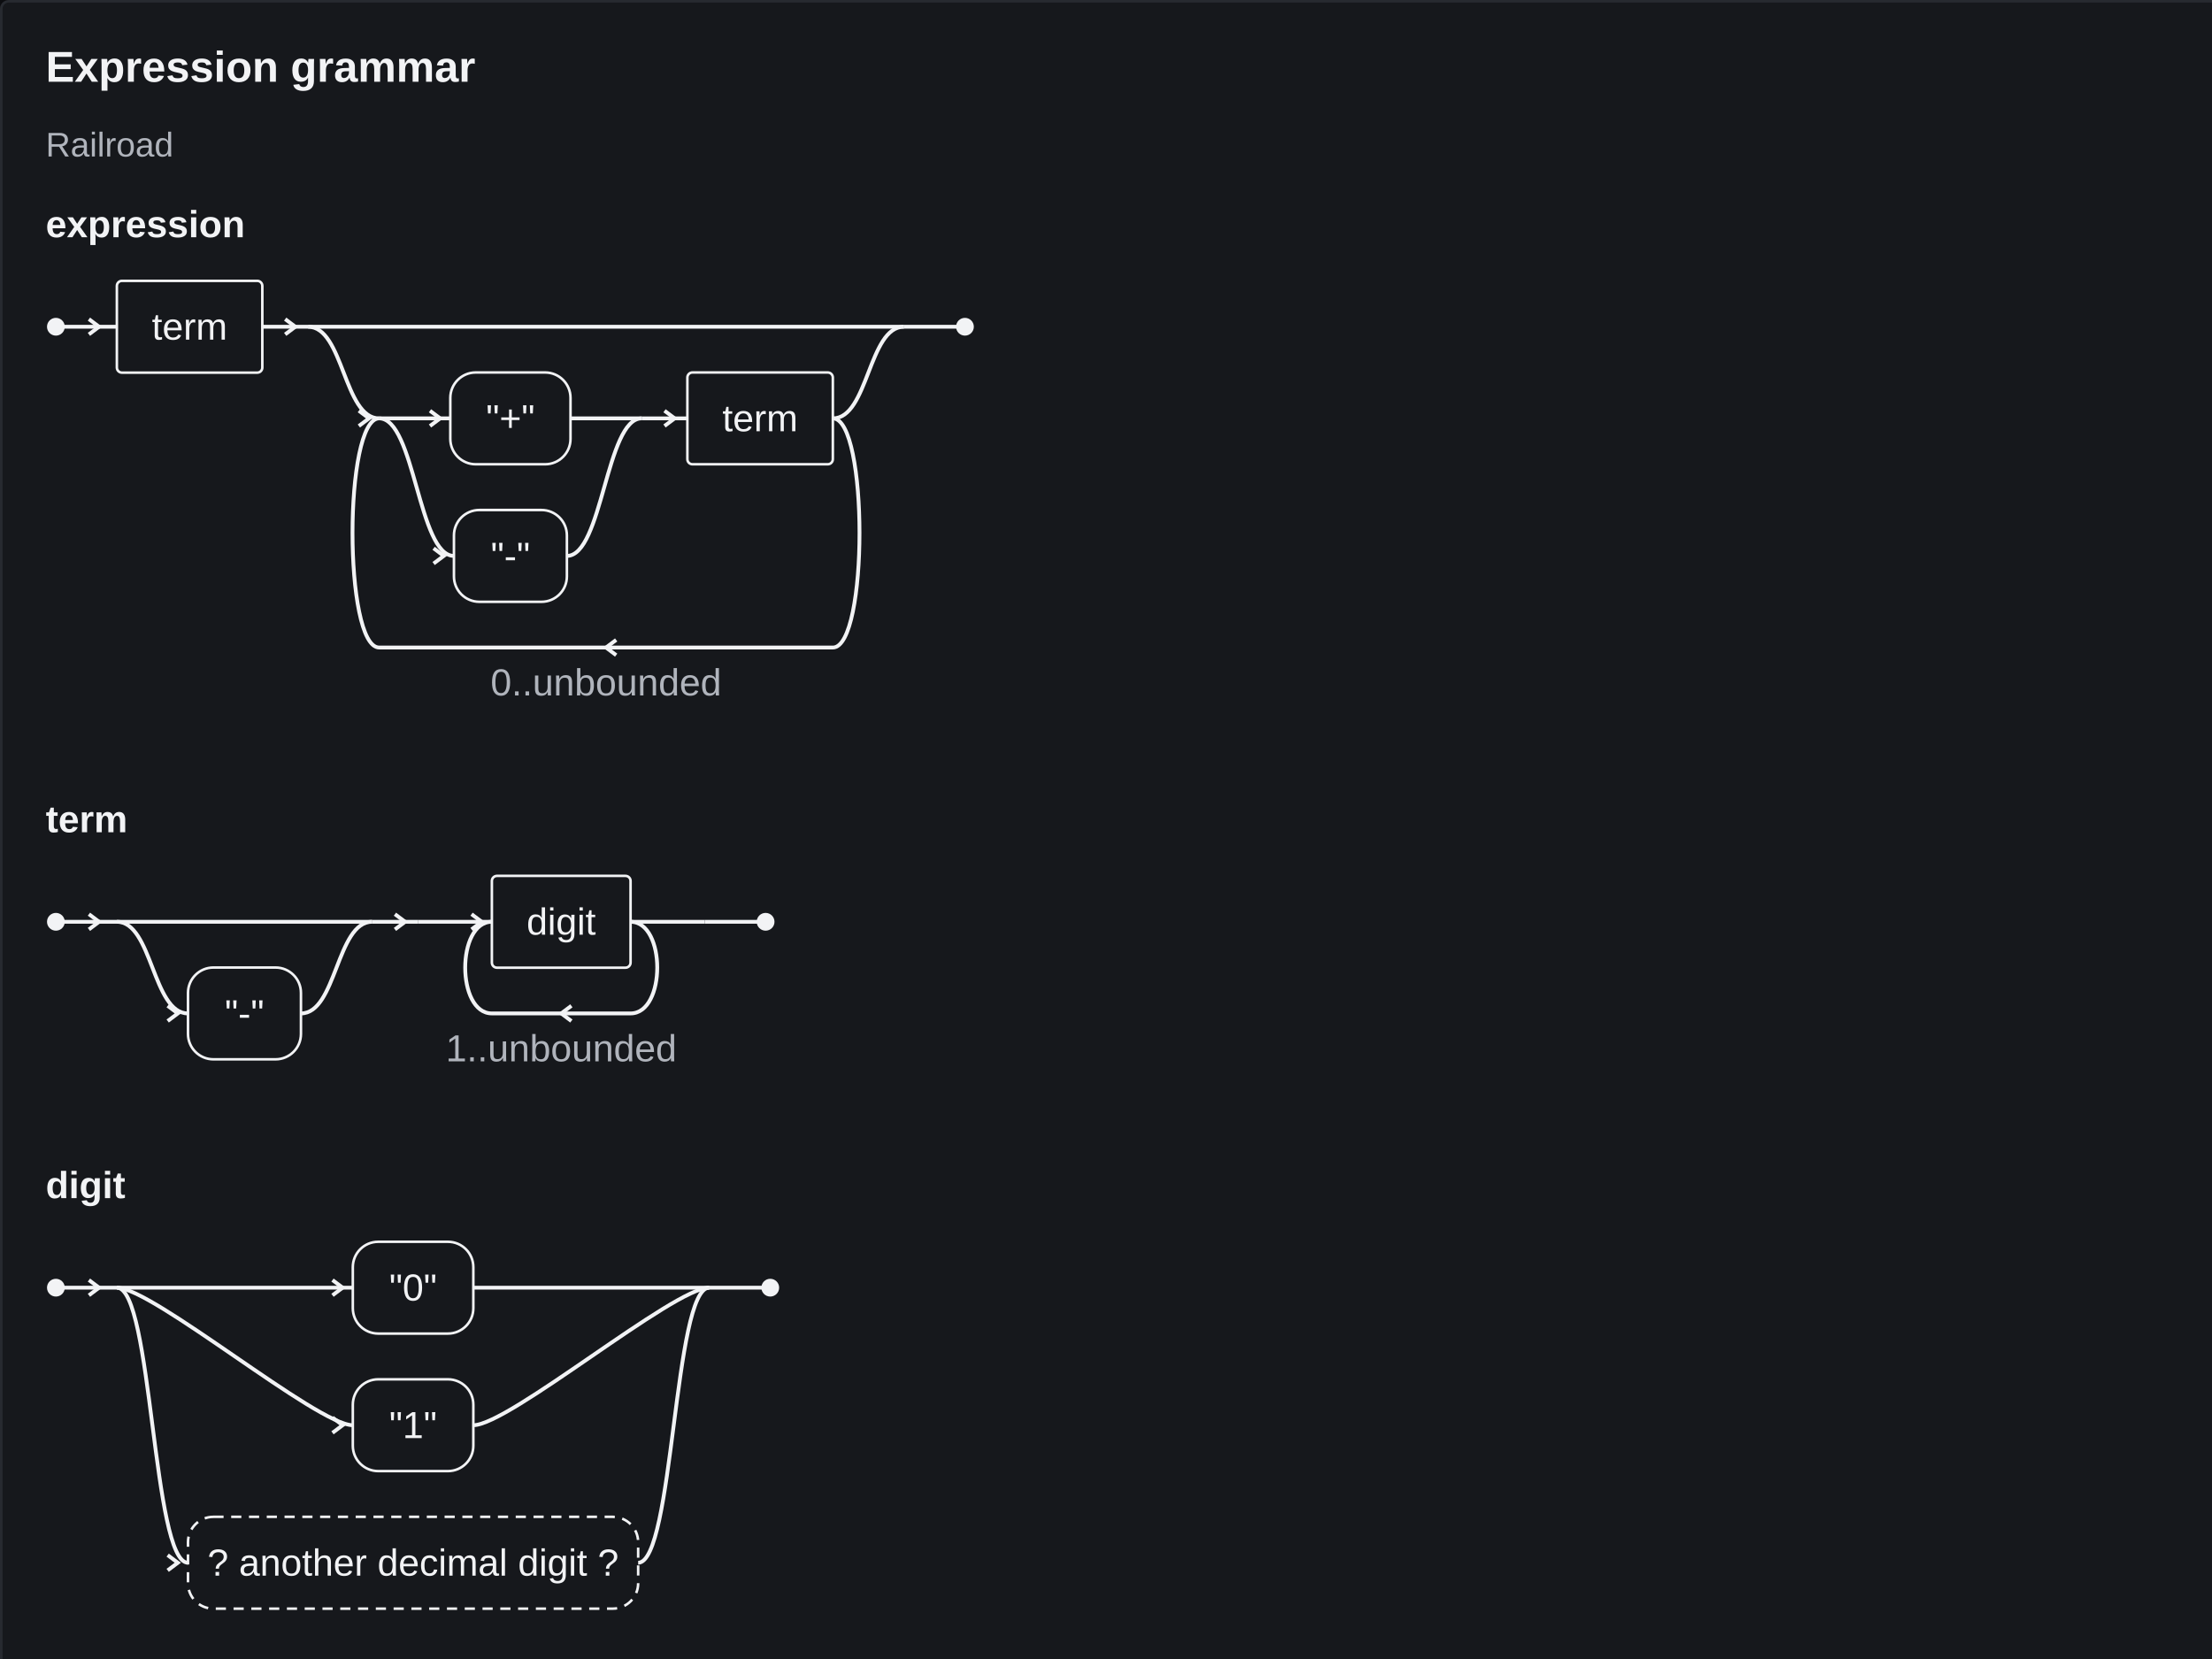
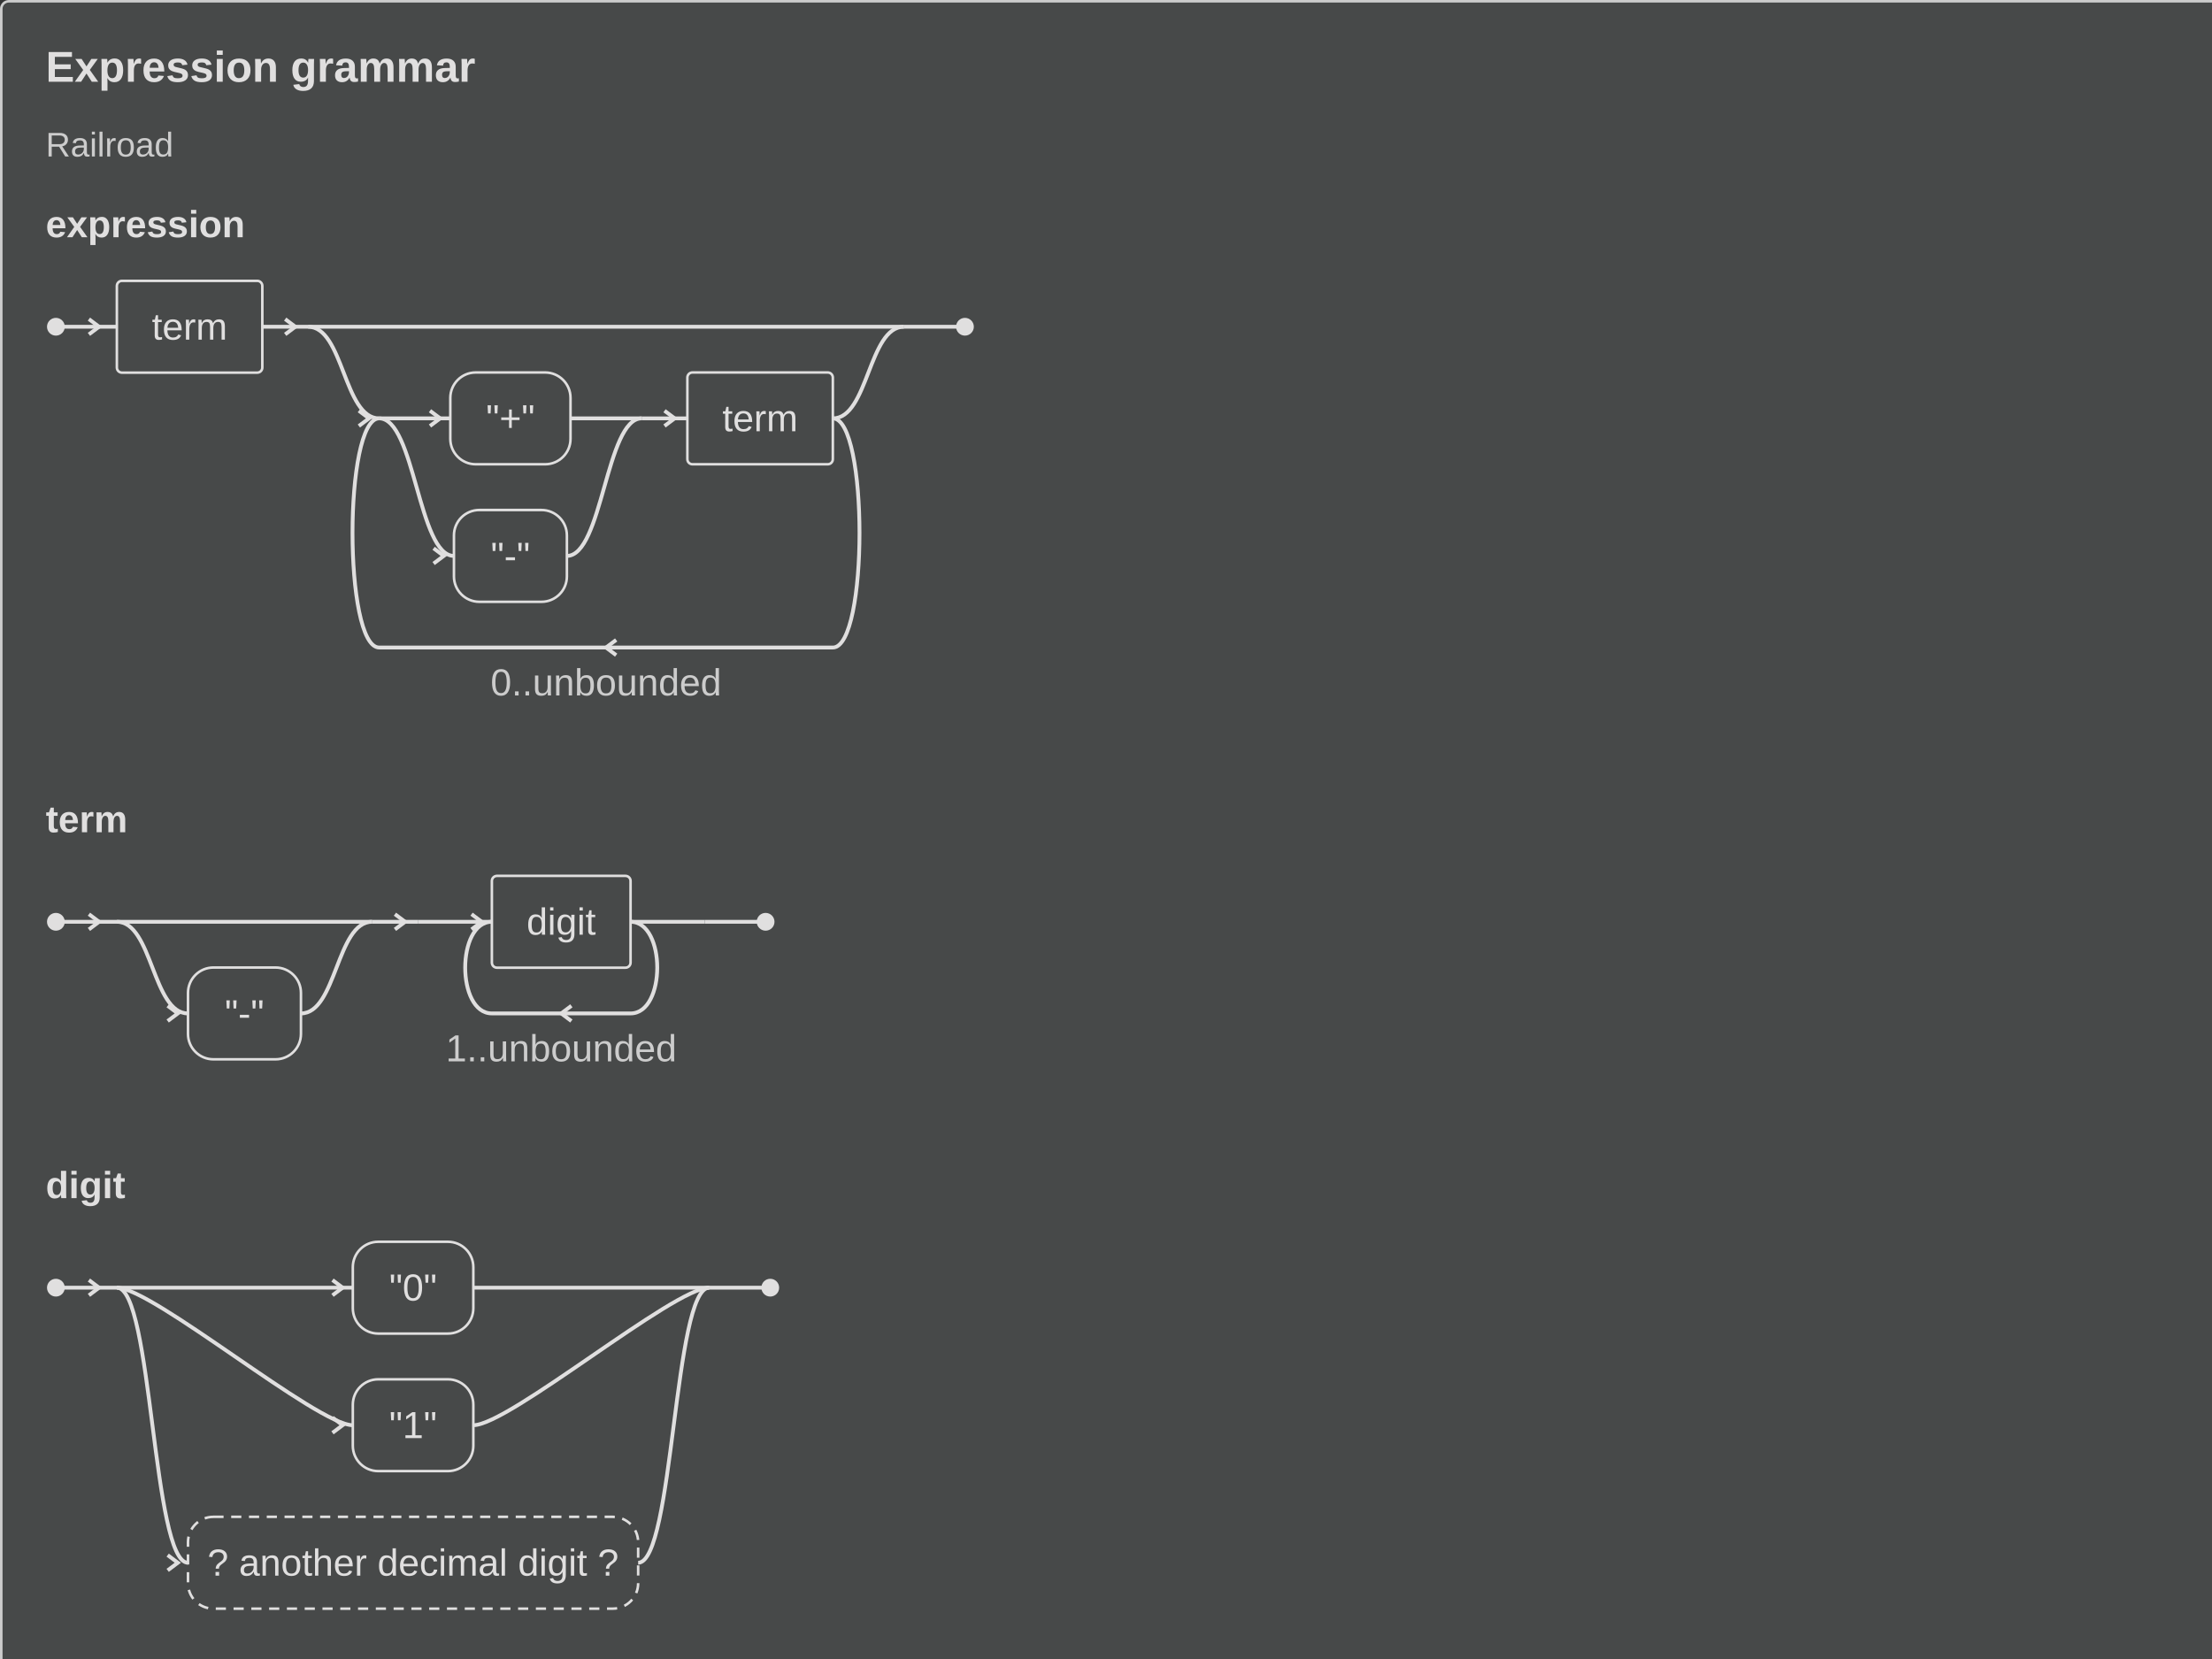
- <svg xmlns="http://www.w3.org/2000/svg" id="cfx-visual-a4171479" width="871" height="653" viewBox="0 0 870.7 653" role="img" aria-labelledby="cfx-visual-a4171479-title cfx-visual-a4171479-desc" preserveAspectRatio="xMidYMid meet" shape-rendering="geometricPrecision" text-rendering="geometricPrecision" data-cfx-look="graphite" style="max-width:100%;height:auto;display:block" data-cfx-label-layout="measured" data-cfx-label-count="16" data-cfx-label-dropped="0">
+ <svg xmlns="http://www.w3.org/2000/svg" id="cfx-visual-91116128" width="871" height="653" viewBox="0 0 870.7 653" role="img" aria-labelledby="cfx-visual-91116128-title cfx-visual-91116128-desc" preserveAspectRatio="xMidYMid meet" shape-rendering="geometricPrecision" text-rendering="geometricPrecision" data-cfx-look="graphite" style="max-width:100%;height:auto;display:block" data-cfx-label-layout="measured" data-cfx-label-count="16" data-cfx-label-dropped="0">
  <defs>
-     <style>#cfx-visual-a4171479 .cfx-guide-stroke,#cfx-visual-a4171479 .cfx-premium-stroke{vector-effect:non-scaling-stroke;shape-rendering:geometricPrecision}#cfx-visual-a4171479 text{text-rendering:geometricPrecision;-webkit-font-smoothing:antialiased}</style>
-     <clipPath id="cfx-visual-a4171479-visualCardClip">
+     <style>#cfx-visual-91116128 .cfx-guide-stroke,#cfx-visual-91116128 .cfx-premium-stroke{vector-effect:non-scaling-stroke;shape-rendering:geometricPrecision}#cfx-visual-91116128 text{text-rendering:geometricPrecision;-webkit-font-smoothing:antialiased}</style>
+     <clipPath id="cfx-visual-91116128-visualCardClip">
      <rect x="0" y="0" width="920" height="690" rx="3" />
    </clipPath>
  </defs>
-   <rect data-cfx-role="visual-background" width="100%" height="100%" fill="#0C0D10" />
-   <rect data-cfx-role="visual-card" class="cfx-guide-stroke" x="0.5" y="0.5" width="919" height="689" rx="3" fill="#16181C" stroke="#272A30" />
-   <text data-cfx-role="visual-title" x="18" y="32.187" text-anchor="start" fill="#F2F3F5" font-family="Calibri, Carlito, Segoe UI, Arial, system-ui, sans-serif" font-size="17" font-weight="700" data-cfx-label-original="Expression grammar" data-cfx-label-status="placed" data-cfx-label-x="18" data-cfx-label-y="16" data-cfx-label-width="143.695" data-cfx-label-height="20.752">Expression grammar</text>
-   <text data-cfx-role="visual-subtitle" x="18" y="61.606" text-anchor="start" fill="#B0B4BC" font-family="Calibri, Carlito, Segoe UI, Arial, system-ui, sans-serif" font-size="13.5" font-weight="400" data-cfx-label-original="Railroad" data-cfx-label-status="placed" data-cfx-label-x="18" data-cfx-label-y="48.752" data-cfx-label-width="45.16" data-cfx-label-height="16.479">Railroad</text>
-   <g id="cfx-visual-a4171479-grammar-rule-0" data-cfx-role="railroad-rule" data-rule-id="expression" data-rule-index="0">
-     <text data-cfx-role="railroad-rule-label" x="18" y="93.378" text-anchor="start" fill="#F2F3F5" font-family="Calibri, Carlito, Segoe UI, Arial, system-ui, sans-serif" font-size="14.857" font-weight="700" data-cfx-label-original="expression" data-cfx-label-status="placed" data-cfx-label-x="18" data-cfx-label-y="79.232" data-cfx-label-width="66.102" data-cfx-label-height="18.136">expression</text>
-     <path data-cfx-role="railroad-rail" d="M 22 128.614 L 46 128.614" fill="none" stroke="#F2F3F5" stroke-width="1.5" />
+   <rect data-cfx-role="visual-background" width="100%" height="100%" fill="#333333" />
+   <rect data-cfx-role="visual-card" class="cfx-guide-stroke" x="0.5" y="0.5" width="919" height="689" rx="3" fill="#474949" stroke="#CCCCCC" />
+   <text data-cfx-role="visual-title" x="18" y="32.187" text-anchor="start" fill="#E0DFDF" font-family="Calibri, Carlito, Segoe UI, Arial, system-ui, sans-serif" font-size="17" font-weight="700" data-cfx-label-original="Expression grammar" data-cfx-label-status="placed" data-cfx-label-x="18" data-cfx-label-y="16" data-cfx-label-width="143.695" data-cfx-label-height="20.752">Expression grammar</text>
+   <text data-cfx-role="visual-subtitle" x="18" y="61.606" text-anchor="start" fill="#CCCCCC" font-family="Calibri, Carlito, Segoe UI, Arial, system-ui, sans-serif" font-size="13.5" font-weight="400" data-cfx-label-original="Railroad" data-cfx-label-status="placed" data-cfx-label-x="18" data-cfx-label-y="48.752" data-cfx-label-width="45.16" data-cfx-label-height="16.479">Railroad</text>
+   <g id="cfx-visual-91116128-grammar-rule-0" data-cfx-role="railroad-rule" data-rule-id="expression" data-rule-index="0">
+     <text data-cfx-role="railroad-rule-label" x="18" y="93.378" text-anchor="start" fill="#E0DFDF" font-family="Calibri, Carlito, Segoe UI, Arial, system-ui, sans-serif" font-size="14.857" font-weight="700" data-cfx-label-original="expression" data-cfx-label-status="placed" data-cfx-label-x="18" data-cfx-label-y="79.232" data-cfx-label-width="66.102" data-cfx-label-height="18.136">expression</text>
+     <path data-cfx-role="railroad-rail" d="M 22 128.614 L 46 128.614" fill="none" stroke="#E0DFDF" stroke-width="1.5" />
    <g data-cfx-role="railroad-expression" data-expression-kind="Sequence">
      <g data-cfx-role="railroad-expression" data-expression-kind="Reference">
-         <a href="#cfx-visual-a4171479-grammar-rule-1" data-cfx-role="railroad-reference" data-reference-scope="local" data-reference-id="term">
-           <rect x="46" y="110.546" width="57.257" height="36.136" rx="2" fill="#16181C" stroke="#F2F3F5" />
-           <text data-cfx-role="railroad-symbol-label" x="74.629" y="133.692" text-anchor="middle" fill="#F2F3F5" font-family="Calibri, Carlito, Segoe UI, Arial, system-ui, sans-serif" font-size="14.857" font-weight="500" data-cfx-label-original="term" data-cfx-label-status="placed" data-cfx-label-x="60.001" data-cfx-label-y="119.546" data-cfx-label-width="29.257" data-cfx-label-height="18.136">term</text>
+         <a href="#cfx-visual-91116128-grammar-rule-1" data-cfx-role="railroad-reference" data-reference-scope="local" data-reference-id="term">
+           <rect x="46" y="110.546" width="57.257" height="36.136" rx="2" fill="#474949" stroke="#E0DFDF" />
+           <text data-cfx-role="railroad-symbol-label" x="74.629" y="133.692" text-anchor="middle" fill="#E0DFDF" font-family="Calibri, Carlito, Segoe UI, Arial, system-ui, sans-serif" font-size="14.857" font-weight="500" data-cfx-label-original="term" data-cfx-label-status="placed" data-cfx-label-x="60.001" data-cfx-label-y="119.546" data-cfx-label-width="29.257" data-cfx-label-height="18.136">term</text>
        </a>
      </g>
-       <path data-cfx-role="railroad-rail" d="M 103.257 128.614 L 121.257 128.614" fill="none" stroke="#F2F3F5" stroke-width="1.5" />
-       <path data-cfx-role="railroad-arrow" d="M 112.257 125.614 L 116.257 128.614 L 112.257 131.614" fill="none" stroke="#F2F3F5" stroke-width="1.5" />
+       <path data-cfx-role="railroad-rail" d="M 103.257 128.614 L 121.257 128.614" fill="none" stroke="#E0DFDF" stroke-width="1.5" />
+       <path data-cfx-role="railroad-arrow" d="M 112.257 125.614 L 116.257 128.614 L 112.257 131.614" fill="none" stroke="#E0DFDF" stroke-width="1.5" />
      <g data-cfx-role="railroad-expression" data-expression-kind="Repeat" data-minimum="0" data-maximum="unbounded">
-         <path data-cfx-role="railroad-rail" d="M 121.257 128.614 L 355.826 128.614" fill="none" stroke="#F2F3F5" stroke-width="1.5" />
-         <path data-cfx-role="railroad-rail" d="M 121.257 128.614 C 135.257 128.614 135.257 164.682 149.257 164.682" fill="none" stroke="#F2F3F5" stroke-width="1.5" />
+         <path data-cfx-role="railroad-rail" d="M 121.257 128.614 L 355.826 128.614" fill="none" stroke="#E0DFDF" stroke-width="1.5" />
+         <path data-cfx-role="railroad-rail" d="M 121.257 128.614 C 135.257 128.614 135.257 164.682 149.257 164.682" fill="none" stroke="#E0DFDF" stroke-width="1.5" />
        <g data-cfx-role="railroad-expression" data-expression-kind="Sequence">
          <g data-cfx-role="railroad-expression" data-expression-kind="Choice" data-ordered-choice="false">
-             <path data-cfx-role="railroad-rail" d="M 149.257 164.682 C 163.257 164.682 163.257 164.682 177.257 164.682" fill="none" stroke="#F2F3F5" stroke-width="1.5" />
+             <path data-cfx-role="railroad-rail" d="M 149.257 164.682 C 163.257 164.682 163.257 164.682 177.257 164.682" fill="none" stroke="#E0DFDF" stroke-width="1.5" />
            <g data-cfx-role="railroad-expression" data-expression-kind="Terminal">
              <g data-cfx-role="railroad-terminal" data-case-sensitive="true">
-                 <rect x="177.257" y="146.614" width="47.311" height="36.136" rx="10" fill="#16181C" stroke="#F2F3F5" />
-                 <text data-cfx-role="railroad-symbol-label" x="200.913" y="169.76" text-anchor="middle" fill="#F2F3F5" font-family="Calibri, Carlito, Segoe UI, Arial, system-ui, sans-serif" font-size="14.857" font-weight="500" data-cfx-label-original="&quot;+&quot;" data-cfx-label-status="placed" data-cfx-label-x="191.257" data-cfx-label-y="155.614" data-cfx-label-width="19.311" data-cfx-label-height="18.136">"+"</text>
+                 <rect x="177.257" y="146.614" width="47.311" height="36.136" rx="10" fill="#474949" stroke="#E0DFDF" />
+                 <text data-cfx-role="railroad-symbol-label" x="200.913" y="169.76" text-anchor="middle" fill="#E0DFDF" font-family="Calibri, Carlito, Segoe UI, Arial, system-ui, sans-serif" font-size="14.857" font-weight="500" data-cfx-label-original="&quot;+&quot;" data-cfx-label-status="placed" data-cfx-label-x="191.257" data-cfx-label-y="155.614" data-cfx-label-width="19.311" data-cfx-label-height="18.136">"+"</text>
              </g>
            </g>
-             <path data-cfx-role="railroad-rail" d="M 224.569 164.682 C 238.569 164.682 238.569 164.682 252.569 164.682" fill="none" stroke="#F2F3F5" stroke-width="1.5" />
-             <path data-cfx-role="railroad-arrow" d="M 169.257 161.682 L 173.257 164.682 L 169.257 167.682" fill="none" stroke="#F2F3F5" stroke-width="1.5" />
-             <path data-cfx-role="railroad-rail" d="M 149.257 164.682 C 163.257 164.682 164.683 218.818 178.683 218.818" fill="none" stroke="#F2F3F5" stroke-width="1.5" />
+             <path data-cfx-role="railroad-rail" d="M 224.569 164.682 C 238.569 164.682 238.569 164.682 252.569 164.682" fill="none" stroke="#E0DFDF" stroke-width="1.5" />
+             <path data-cfx-role="railroad-arrow" d="M 169.257 161.682 L 173.257 164.682 L 169.257 167.682" fill="none" stroke="#E0DFDF" stroke-width="1.5" />
+             <path data-cfx-role="railroad-rail" d="M 149.257 164.682 C 163.257 164.682 164.683 218.818 178.683 218.818" fill="none" stroke="#E0DFDF" stroke-width="1.5" />
            <g data-cfx-role="railroad-expression" data-expression-kind="Terminal">
              <g data-cfx-role="railroad-terminal" data-case-sensitive="true">
-                 <rect x="178.683" y="200.75" width="44.46" height="36.136" rx="10" fill="#16181C" stroke="#F2F3F5" />
-                 <text data-cfx-role="railroad-symbol-label" x="200.913" y="223.896" text-anchor="middle" fill="#F2F3F5" font-family="Calibri, Carlito, Segoe UI, Arial, system-ui, sans-serif" font-size="14.857" font-weight="500" data-cfx-label-original="&quot;-&quot;" data-cfx-label-status="placed" data-cfx-label-x="192.683" data-cfx-label-y="209.75" data-cfx-label-width="16.46" data-cfx-label-height="18.136">"-"</text>
+                 <rect x="178.683" y="200.75" width="44.46" height="36.136" rx="10" fill="#474949" stroke="#E0DFDF" />
+                 <text data-cfx-role="railroad-symbol-label" x="200.913" y="223.896" text-anchor="middle" fill="#E0DFDF" font-family="Calibri, Carlito, Segoe UI, Arial, system-ui, sans-serif" font-size="14.857" font-weight="500" data-cfx-label-original="&quot;-&quot;" data-cfx-label-status="placed" data-cfx-label-x="192.683" data-cfx-label-y="209.75" data-cfx-label-width="16.46" data-cfx-label-height="18.136">"-"</text>
              </g>
            </g>
-             <path data-cfx-role="railroad-rail" d="M 223.143 218.818 C 237.143 218.818 238.569 164.682 252.569 164.682" fill="none" stroke="#F2F3F5" stroke-width="1.5" />
-             <path data-cfx-role="railroad-arrow" d="M 170.683 215.818 L 174.683 218.818 L 170.683 221.818" fill="none" stroke="#F2F3F5" stroke-width="1.5" />
+             <path data-cfx-role="railroad-rail" d="M 223.143 218.818 C 237.143 218.818 238.569 164.682 252.569 164.682" fill="none" stroke="#E0DFDF" stroke-width="1.5" />
+             <path data-cfx-role="railroad-arrow" d="M 170.683 215.818 L 174.683 218.818 L 170.683 221.818" fill="none" stroke="#E0DFDF" stroke-width="1.5" />
          </g>
-           <path data-cfx-role="railroad-rail" d="M 252.569 164.682 L 270.569 164.682" fill="none" stroke="#F2F3F5" stroke-width="1.5" />
-           <path data-cfx-role="railroad-arrow" d="M 261.569 161.682 L 265.569 164.682 L 261.569 167.682" fill="none" stroke="#F2F3F5" stroke-width="1.5" />
+           <path data-cfx-role="railroad-rail" d="M 252.569 164.682 L 270.569 164.682" fill="none" stroke="#E0DFDF" stroke-width="1.5" />
+           <path data-cfx-role="railroad-arrow" d="M 261.569 161.682 L 265.569 164.682 L 261.569 167.682" fill="none" stroke="#E0DFDF" stroke-width="1.5" />
          <g data-cfx-role="railroad-expression" data-expression-kind="Reference">
-             <a href="#cfx-visual-a4171479-grammar-rule-1" data-cfx-role="railroad-reference" data-reference-scope="local" data-reference-id="term">
-               <rect x="270.569" y="146.614" width="57.257" height="36.136" rx="2" fill="#16181C" stroke="#F2F3F5" />
-               <text data-cfx-role="railroad-symbol-label" x="299.197" y="169.76" text-anchor="middle" fill="#F2F3F5" font-family="Calibri, Carlito, Segoe UI, Arial, system-ui, sans-serif" font-size="14.857" font-weight="500" data-cfx-label-original="term" data-cfx-label-status="placed" data-cfx-label-x="284.569" data-cfx-label-y="155.614" data-cfx-label-width="29.257" data-cfx-label-height="18.136">term</text>
+             <a href="#cfx-visual-91116128-grammar-rule-1" data-cfx-role="railroad-reference" data-reference-scope="local" data-reference-id="term">
+               <rect x="270.569" y="146.614" width="57.257" height="36.136" rx="2" fill="#474949" stroke="#E0DFDF" />
+               <text data-cfx-role="railroad-symbol-label" x="299.197" y="169.76" text-anchor="middle" fill="#E0DFDF" font-family="Calibri, Carlito, Segoe UI, Arial, system-ui, sans-serif" font-size="14.857" font-weight="500" data-cfx-label-original="term" data-cfx-label-status="placed" data-cfx-label-x="284.569" data-cfx-label-y="155.614" data-cfx-label-width="29.257" data-cfx-label-height="18.136">term</text>
            </a>
          </g>
        </g>
-         <path data-cfx-role="railroad-rail" d="M 327.826 164.682 C 341.826 164.682 341.826 128.614 355.826 128.614" fill="none" stroke="#F2F3F5" stroke-width="1.5" />
-         <path data-cfx-role="railroad-arrow" d="M 141.257 161.682 L 145.257 164.682 L 141.257 167.682" fill="none" stroke="#F2F3F5" stroke-width="1.5" />
-         <path data-cfx-role="railroad-repeat-loop" d="M 327.826 164.682 C 341.826 164.682 341.826 254.886 327.826 254.886 L 149.257 254.886 C 135.257 254.886 135.257 164.682 149.257 164.682" fill="none" stroke="#F2F3F5" stroke-width="1.5" />
-         <path data-cfx-role="railroad-arrow" d="M 242.542 251.886 L 238.542 254.886 L 242.542 257.886" fill="none" stroke="#F2F3F5" stroke-width="1.5" />
-         <text data-cfx-role="railroad-repeat-constraint" x="238.542" y="273.743" text-anchor="middle" fill="#B0B4BC" font-family="Calibri, Carlito, Segoe UI, Arial, system-ui, sans-serif" font-size="14.857" font-weight="500" data-cfx-label-original="0..unbounded" data-cfx-label-status="placed" data-cfx-label-x="196.093" data-cfx-label-y="259.597" data-cfx-label-width="84.898" data-cfx-label-height="18.136">0..unbounded</text>
+         <path data-cfx-role="railroad-rail" d="M 327.826 164.682 C 341.826 164.682 341.826 128.614 355.826 128.614" fill="none" stroke="#E0DFDF" stroke-width="1.5" />
+         <path data-cfx-role="railroad-arrow" d="M 141.257 161.682 L 145.257 164.682 L 141.257 167.682" fill="none" stroke="#E0DFDF" stroke-width="1.5" />
+         <path data-cfx-role="railroad-repeat-loop" d="M 327.826 164.682 C 341.826 164.682 341.826 254.886 327.826 254.886 L 149.257 254.886 C 135.257 254.886 135.257 164.682 149.257 164.682" fill="none" stroke="#E0DFDF" stroke-width="1.5" />
+         <path data-cfx-role="railroad-arrow" d="M 242.542 251.886 L 238.542 254.886 L 242.542 257.886" fill="none" stroke="#E0DFDF" stroke-width="1.5" />
+         <text data-cfx-role="railroad-repeat-constraint" x="238.542" y="273.743" text-anchor="middle" fill="#CCCCCC" font-family="Calibri, Carlito, Segoe UI, Arial, system-ui, sans-serif" font-size="14.857" font-weight="500" data-cfx-label-original="0..unbounded" data-cfx-label-status="placed" data-cfx-label-x="196.093" data-cfx-label-y="259.597" data-cfx-label-width="84.898" data-cfx-label-height="18.136">0..unbounded</text>
      </g>
    </g>
-     <path data-cfx-role="railroad-rail" d="M 355.826 128.614 L 379.826 128.614" fill="none" stroke="#F2F3F5" stroke-width="1.5" />
-     <circle data-cfx-role="railroad-rule-marker" cx="22" cy="128.614" r="3.5" fill="#F2F3F5" />
-     <circle data-cfx-role="railroad-rule-marker" cx="379.826" cy="128.614" r="3.5" fill="#F2F3F5" />
-     <path data-cfx-role="railroad-arrow" d="M 35 125.614 L 39 128.614 L 35 131.614" fill="none" stroke="#F2F3F5" stroke-width="1.5" />
+     <path data-cfx-role="railroad-rail" d="M 355.826 128.614 L 379.826 128.614" fill="none" stroke="#E0DFDF" stroke-width="1.5" />
+     <circle data-cfx-role="railroad-rule-marker" cx="22" cy="128.614" r="3.5" fill="#E0DFDF" />
+     <circle data-cfx-role="railroad-rule-marker" cx="379.826" cy="128.614" r="3.5" fill="#E0DFDF" />
+     <path data-cfx-role="railroad-arrow" d="M 35 125.614 L 39 128.614 L 35 131.614" fill="none" stroke="#E0DFDF" stroke-width="1.5" />
  </g>
-   <g id="cfx-visual-a4171479-grammar-rule-1" data-cfx-role="railroad-rule" data-rule-id="term" data-rule-index="1">
-     <text data-cfx-role="railroad-rule-label" x="18" y="327.604" text-anchor="start" fill="#F2F3F5" font-family="Calibri, Carlito, Segoe UI, Arial, system-ui, sans-serif" font-size="14.857" font-weight="700" data-cfx-label-original="term" data-cfx-label-status="placed" data-cfx-label-x="18" data-cfx-label-y="313.458" data-cfx-label-width="29.816" data-cfx-label-height="18.136">term</text>
-     <path data-cfx-role="railroad-rail" d="M 22 362.84 L 46 362.84" fill="none" stroke="#F2F3F5" stroke-width="1.5" />
+   <g id="cfx-visual-91116128-grammar-rule-1" data-cfx-role="railroad-rule" data-rule-id="term" data-rule-index="1">
+     <text data-cfx-role="railroad-rule-label" x="18" y="327.604" text-anchor="start" fill="#E0DFDF" font-family="Calibri, Carlito, Segoe UI, Arial, system-ui, sans-serif" font-size="14.857" font-weight="700" data-cfx-label-original="term" data-cfx-label-status="placed" data-cfx-label-x="18" data-cfx-label-y="313.458" data-cfx-label-width="29.816" data-cfx-label-height="18.136">term</text>
+     <path data-cfx-role="railroad-rail" d="M 22 362.84 L 46 362.84" fill="none" stroke="#E0DFDF" stroke-width="1.5" />
    <g data-cfx-role="railroad-expression" data-expression-kind="Sequence">
      <g data-cfx-role="railroad-expression" data-expression-kind="Optional">
-         <path data-cfx-role="railroad-rail" d="M 46 362.84 L 146.46 362.84" fill="none" stroke="#F2F3F5" stroke-width="1.5" />
-         <path data-cfx-role="railroad-rail" d="M 46 362.84 C 60 362.84 60 398.908 74 398.908" fill="none" stroke="#F2F3F5" stroke-width="1.5" />
+         <path data-cfx-role="railroad-rail" d="M 46 362.84 L 146.46 362.84" fill="none" stroke="#E0DFDF" stroke-width="1.5" />
+         <path data-cfx-role="railroad-rail" d="M 46 362.84 C 60 362.84 60 398.908 74 398.908" fill="none" stroke="#E0DFDF" stroke-width="1.5" />
        <g data-cfx-role="railroad-expression" data-expression-kind="Terminal">
          <g data-cfx-role="railroad-terminal" data-case-sensitive="true">
-             <rect x="74" y="380.84" width="44.46" height="36.136" rx="10" fill="#16181C" stroke="#F2F3F5" />
-             <text data-cfx-role="railroad-symbol-label" x="96.23" y="403.986" text-anchor="middle" fill="#F2F3F5" font-family="Calibri, Carlito, Segoe UI, Arial, system-ui, sans-serif" font-size="14.857" font-weight="500" data-cfx-label-original="&quot;-&quot;" data-cfx-label-status="placed" data-cfx-label-x="88" data-cfx-label-y="389.84" data-cfx-label-width="16.46" data-cfx-label-height="18.136">"-"</text>
+             <rect x="74" y="380.84" width="44.46" height="36.136" rx="10" fill="#474949" stroke="#E0DFDF" />
+             <text data-cfx-role="railroad-symbol-label" x="96.23" y="403.986" text-anchor="middle" fill="#E0DFDF" font-family="Calibri, Carlito, Segoe UI, Arial, system-ui, sans-serif" font-size="14.857" font-weight="500" data-cfx-label-original="&quot;-&quot;" data-cfx-label-status="placed" data-cfx-label-x="88" data-cfx-label-y="389.84" data-cfx-label-width="16.46" data-cfx-label-height="18.136">"-"</text>
          </g>
        </g>
-         <path data-cfx-role="railroad-rail" d="M 118.46 398.908 C 132.46 398.908 132.46 362.84 146.46 362.84" fill="none" stroke="#F2F3F5" stroke-width="1.5" />
-         <path data-cfx-role="railroad-arrow" d="M 66 395.908 L 70 398.908 L 66 401.908" fill="none" stroke="#F2F3F5" stroke-width="1.5" />
+         <path data-cfx-role="railroad-rail" d="M 118.46 398.908 C 132.46 398.908 132.46 362.84 146.46 362.84" fill="none" stroke="#E0DFDF" stroke-width="1.5" />
+         <path data-cfx-role="railroad-arrow" d="M 66 395.908 L 70 398.908 L 66 401.908" fill="none" stroke="#E0DFDF" stroke-width="1.5" />
      </g>
-       <path data-cfx-role="railroad-rail" d="M 146.46 362.84 L 164.46 362.84" fill="none" stroke="#F2F3F5" stroke-width="1.5" />
-       <path data-cfx-role="railroad-arrow" d="M 155.46 359.84 L 159.46 362.84 L 155.46 365.84" fill="none" stroke="#F2F3F5" stroke-width="1.5" />
+       <path data-cfx-role="railroad-rail" d="M 146.46 362.84 L 164.46 362.84" fill="none" stroke="#E0DFDF" stroke-width="1.5" />
+       <path data-cfx-role="railroad-arrow" d="M 155.46 359.84 L 159.46 362.84 L 155.46 365.84" fill="none" stroke="#E0DFDF" stroke-width="1.5" />
      <g data-cfx-role="railroad-expression" data-expression-kind="Repeat" data-minimum="1" data-maximum="unbounded">
-         <path data-cfx-role="railroad-rail" d="M 164.46 362.84 C 178.46 362.84 179.612 362.84 193.612 362.84" fill="none" stroke="#F2F3F5" stroke-width="1.5" />
+         <path data-cfx-role="railroad-rail" d="M 164.46 362.84 C 178.46 362.84 179.612 362.84 193.612 362.84" fill="none" stroke="#E0DFDF" stroke-width="1.5" />
        <g data-cfx-role="railroad-expression" data-expression-kind="Reference">
-           <a href="#cfx-visual-a4171479-grammar-rule-2" data-cfx-role="railroad-reference" data-reference-scope="local" data-reference-id="digit">
-             <rect x="193.612" y="344.772" width="54.595" height="36.136" rx="2" fill="#16181C" stroke="#F2F3F5" />
-             <text data-cfx-role="railroad-symbol-label" x="220.91" y="367.918" text-anchor="middle" fill="#F2F3F5" font-family="Calibri, Carlito, Segoe UI, Arial, system-ui, sans-serif" font-size="14.857" font-weight="500" data-cfx-label-original="digit" data-cfx-label-status="placed" data-cfx-label-x="207.613" data-cfx-label-y="353.772" data-cfx-label-width="26.595" data-cfx-label-height="18.136">digit</text>
+           <a href="#cfx-visual-91116128-grammar-rule-2" data-cfx-role="railroad-reference" data-reference-scope="local" data-reference-id="digit">
+             <rect x="193.612" y="344.772" width="54.595" height="36.136" rx="2" fill="#474949" stroke="#E0DFDF" />
+             <text data-cfx-role="railroad-symbol-label" x="220.91" y="367.918" text-anchor="middle" fill="#E0DFDF" font-family="Calibri, Carlito, Segoe UI, Arial, system-ui, sans-serif" font-size="14.857" font-weight="500" data-cfx-label-original="digit" data-cfx-label-status="placed" data-cfx-label-x="207.613" data-cfx-label-y="353.772" data-cfx-label-width="26.595" data-cfx-label-height="18.136">digit</text>
          </a>
        </g>
-         <path data-cfx-role="railroad-rail" d="M 248.207 362.84 C 262.207 362.84 263.359 362.84 277.359 362.84" fill="none" stroke="#F2F3F5" stroke-width="1.5" />
-         <path data-cfx-role="railroad-arrow" d="M 185.612 359.84 L 189.612 362.84 L 185.612 365.84" fill="none" stroke="#F2F3F5" stroke-width="1.5" />
-         <path data-cfx-role="railroad-repeat-loop" d="M 248.207 362.84 C 262.207 362.84 262.207 398.908 248.207 398.908 L 193.612 398.908 C 179.612 398.908 179.612 362.84 193.612 362.84" fill="none" stroke="#F2F3F5" stroke-width="1.5" />
-         <path data-cfx-role="railroad-arrow" d="M 224.91 395.908 L 220.91 398.908 L 224.91 401.908" fill="none" stroke="#F2F3F5" stroke-width="1.5" />
-         <text data-cfx-role="railroad-repeat-constraint" x="220.91" y="417.765" text-anchor="middle" fill="#B0B4BC" font-family="Calibri, Carlito, Segoe UI, Arial, system-ui, sans-serif" font-size="14.857" font-weight="500" data-cfx-label-original="1..unbounded" data-cfx-label-status="placed" data-cfx-label-x="178.461" data-cfx-label-y="403.619" data-cfx-label-width="84.898" data-cfx-label-height="18.136">1..unbounded</text>
+         <path data-cfx-role="railroad-rail" d="M 248.207 362.84 C 262.207 362.84 263.359 362.84 277.359 362.84" fill="none" stroke="#E0DFDF" stroke-width="1.5" />
+         <path data-cfx-role="railroad-arrow" d="M 185.612 359.84 L 189.612 362.84 L 185.612 365.84" fill="none" stroke="#E0DFDF" stroke-width="1.5" />
+         <path data-cfx-role="railroad-repeat-loop" d="M 248.207 362.84 C 262.207 362.84 262.207 398.908 248.207 398.908 L 193.612 398.908 C 179.612 398.908 179.612 362.84 193.612 362.84" fill="none" stroke="#E0DFDF" stroke-width="1.5" />
+         <path data-cfx-role="railroad-arrow" d="M 224.91 395.908 L 220.91 398.908 L 224.91 401.908" fill="none" stroke="#E0DFDF" stroke-width="1.5" />
+         <text data-cfx-role="railroad-repeat-constraint" x="220.91" y="417.765" text-anchor="middle" fill="#CCCCCC" font-family="Calibri, Carlito, Segoe UI, Arial, system-ui, sans-serif" font-size="14.857" font-weight="500" data-cfx-label-original="1..unbounded" data-cfx-label-status="placed" data-cfx-label-x="178.461" data-cfx-label-y="403.619" data-cfx-label-width="84.898" data-cfx-label-height="18.136">1..unbounded</text>
      </g>
    </g>
-     <path data-cfx-role="railroad-rail" d="M 277.359 362.84 L 301.359 362.84" fill="none" stroke="#F2F3F5" stroke-width="1.5" />
-     <circle data-cfx-role="railroad-rule-marker" cx="22" cy="362.84" r="3.5" fill="#F2F3F5" />
-     <circle data-cfx-role="railroad-rule-marker" cx="301.359" cy="362.84" r="3.5" fill="#F2F3F5" />
-     <path data-cfx-role="railroad-arrow" d="M 35 359.84 L 39 362.84 L 35 365.84" fill="none" stroke="#F2F3F5" stroke-width="1.5" />
+     <path data-cfx-role="railroad-rail" d="M 277.359 362.84 L 301.359 362.84" fill="none" stroke="#E0DFDF" stroke-width="1.5" />
+     <circle data-cfx-role="railroad-rule-marker" cx="22" cy="362.84" r="3.5" fill="#E0DFDF" />
+     <circle data-cfx-role="railroad-rule-marker" cx="301.359" cy="362.84" r="3.5" fill="#E0DFDF" />
+     <path data-cfx-role="railroad-arrow" d="M 35 359.84 L 39 362.84 L 35 365.84" fill="none" stroke="#E0DFDF" stroke-width="1.5" />
  </g>
-   <g id="cfx-visual-a4171479-grammar-rule-2" data-cfx-role="railroad-rule" data-rule-id="digit" data-rule-index="2">
-     <text data-cfx-role="railroad-rule-label" x="18" y="471.626" text-anchor="start" fill="#F2F3F5" font-family="Calibri, Carlito, Segoe UI, Arial, system-ui, sans-serif" font-size="14.857" font-weight="700" data-cfx-label-original="digit" data-cfx-label-status="placed" data-cfx-label-x="18" data-cfx-label-y="457.48" data-cfx-label-width="27.465" data-cfx-label-height="18.136">digit</text>
-     <path data-cfx-role="railroad-rail" d="M 22 506.862 L 46 506.862" fill="none" stroke="#F2F3F5" stroke-width="1.5" />
+   <g id="cfx-visual-91116128-grammar-rule-2" data-cfx-role="railroad-rule" data-rule-id="digit" data-rule-index="2">
+     <text data-cfx-role="railroad-rule-label" x="18" y="471.626" text-anchor="start" fill="#E0DFDF" font-family="Calibri, Carlito, Segoe UI, Arial, system-ui, sans-serif" font-size="14.857" font-weight="700" data-cfx-label-original="digit" data-cfx-label-status="placed" data-cfx-label-x="18" data-cfx-label-y="457.48" data-cfx-label-width="27.465" data-cfx-label-height="18.136">digit</text>
+     <path data-cfx-role="railroad-rail" d="M 22 506.862 L 46 506.862" fill="none" stroke="#E0DFDF" stroke-width="1.5" />
    <g data-cfx-role="railroad-expression" data-expression-kind="Choice" data-ordered-choice="false">
-       <path data-cfx-role="railroad-rail" d="M 46 506.862 C 60 506.862 124.877 506.862 138.877 506.862" fill="none" stroke="#F2F3F5" stroke-width="1.5" />
+       <path data-cfx-role="railroad-rail" d="M 46 506.862 C 60 506.862 124.877 506.862 138.877 506.862" fill="none" stroke="#E0DFDF" stroke-width="1.5" />
      <g data-cfx-role="railroad-expression" data-expression-kind="Terminal">
        <g data-cfx-role="railroad-terminal" data-case-sensitive="true">
-           <rect x="138.877" y="488.794" width="47.442" height="36.136" rx="10" fill="#16181C" stroke="#F2F3F5" />
-           <text data-cfx-role="railroad-symbol-label" x="162.598" y="511.94" text-anchor="middle" fill="#F2F3F5" font-family="Calibri, Carlito, Segoe UI, Arial, system-ui, sans-serif" font-size="14.857" font-weight="500" data-cfx-label-original="&quot;0&quot;" data-cfx-label-status="placed" data-cfx-label-x="152.877" data-cfx-label-y="497.794" data-cfx-label-width="19.442" data-cfx-label-height="18.136">"0"</text>
+           <rect x="138.877" y="488.794" width="47.442" height="36.136" rx="10" fill="#474949" stroke="#E0DFDF" />
+           <text data-cfx-role="railroad-symbol-label" x="162.598" y="511.94" text-anchor="middle" fill="#E0DFDF" font-family="Calibri, Carlito, Segoe UI, Arial, system-ui, sans-serif" font-size="14.857" font-weight="500" data-cfx-label-original="&quot;0&quot;" data-cfx-label-status="placed" data-cfx-label-x="152.877" data-cfx-label-y="497.794" data-cfx-label-width="19.442" data-cfx-label-height="18.136">"0"</text>
        </g>
      </g>
-       <path data-cfx-role="railroad-rail" d="M 186.319 506.862 C 200.319 506.862 265.195 506.862 279.195 506.862" fill="none" stroke="#F2F3F5" stroke-width="1.5" />
-       <path data-cfx-role="railroad-arrow" d="M 130.877 503.862 L 134.877 506.862 L 130.877 509.862" fill="none" stroke="#F2F3F5" stroke-width="1.5" />
-       <path data-cfx-role="railroad-rail" d="M 46 506.862 C 60 506.862 124.877 560.998 138.877 560.998" fill="none" stroke="#F2F3F5" stroke-width="1.5" />
+       <path data-cfx-role="railroad-rail" d="M 186.319 506.862 C 200.319 506.862 265.195 506.862 279.195 506.862" fill="none" stroke="#E0DFDF" stroke-width="1.5" />
+       <path data-cfx-role="railroad-arrow" d="M 130.877 503.862 L 134.877 506.862 L 130.877 509.862" fill="none" stroke="#E0DFDF" stroke-width="1.5" />
+       <path data-cfx-role="railroad-rail" d="M 46 506.862 C 60 506.862 124.877 560.998 138.877 560.998" fill="none" stroke="#E0DFDF" stroke-width="1.5" />
      <g data-cfx-role="railroad-expression" data-expression-kind="Terminal">
        <g data-cfx-role="railroad-terminal" data-case-sensitive="true">
-           <rect x="138.877" y="542.93" width="47.442" height="36.136" rx="10" fill="#16181C" stroke="#F2F3F5" />
-           <text data-cfx-role="railroad-symbol-label" x="162.598" y="566.076" text-anchor="middle" fill="#F2F3F5" font-family="Calibri, Carlito, Segoe UI, Arial, system-ui, sans-serif" font-size="14.857" font-weight="500" data-cfx-label-original="&quot;1&quot;" data-cfx-label-status="placed" data-cfx-label-x="152.877" data-cfx-label-y="551.93" data-cfx-label-width="19.442" data-cfx-label-height="18.136">"1"</text>
+           <rect x="138.877" y="542.93" width="47.442" height="36.136" rx="10" fill="#474949" stroke="#E0DFDF" />
+           <text data-cfx-role="railroad-symbol-label" x="162.598" y="566.076" text-anchor="middle" fill="#E0DFDF" font-family="Calibri, Carlito, Segoe UI, Arial, system-ui, sans-serif" font-size="14.857" font-weight="500" data-cfx-label-original="&quot;1&quot;" data-cfx-label-status="placed" data-cfx-label-x="152.877" data-cfx-label-y="551.93" data-cfx-label-width="19.442" data-cfx-label-height="18.136">"1"</text>
        </g>
      </g>
-       <path data-cfx-role="railroad-rail" d="M 186.319 560.998 C 200.319 560.998 265.195 506.862 279.195 506.862" fill="none" stroke="#F2F3F5" stroke-width="1.5" />
-       <path data-cfx-role="railroad-arrow" d="M 130.877 557.998 L 134.877 560.998 L 130.877 563.998" fill="none" stroke="#F2F3F5" stroke-width="1.5" />
-       <path data-cfx-role="railroad-rail" d="M 46 506.862 C 60 506.862 60 615.134 74 615.134" fill="none" stroke="#F2F3F5" stroke-width="1.5" />
+       <path data-cfx-role="railroad-rail" d="M 186.319 560.998 C 200.319 560.998 265.195 506.862 279.195 506.862" fill="none" stroke="#E0DFDF" stroke-width="1.5" />
+       <path data-cfx-role="railroad-arrow" d="M 130.877 557.998 L 134.877 560.998 L 130.877 563.998" fill="none" stroke="#E0DFDF" stroke-width="1.5" />
+       <path data-cfx-role="railroad-rail" d="M 46 506.862 C 60 506.862 60 615.134 74 615.134" fill="none" stroke="#E0DFDF" stroke-width="1.5" />
      <g data-cfx-role="railroad-expression" data-expression-kind="Special">
        <g data-cfx-role="railroad-special">
-           <rect x="74" y="597.066" width="177.195" height="36.136" rx="10" fill="#16181C" stroke="#F2F3F5" stroke-dasharray="4 3" />
-           <text data-cfx-role="railroad-symbol-label" x="162.598" y="620.212" text-anchor="middle" fill="#F2F3F5" font-family="Calibri, Carlito, Segoe UI, Arial, system-ui, sans-serif" font-size="14.857" font-weight="500" data-cfx-label-original="? another decimal digit ?" data-cfx-label-status="placed" data-cfx-label-x="88.001" data-cfx-label-y="606.066" data-cfx-label-width="149.194" data-cfx-label-height="18.136">? another decimal digit ?</text>
+           <rect x="74" y="597.066" width="177.195" height="36.136" rx="10" fill="#474949" stroke="#E0DFDF" stroke-dasharray="4 3" />
+           <text data-cfx-role="railroad-symbol-label" x="162.598" y="620.212" text-anchor="middle" fill="#E0DFDF" font-family="Calibri, Carlito, Segoe UI, Arial, system-ui, sans-serif" font-size="14.857" font-weight="500" data-cfx-label-original="? another decimal digit ?" data-cfx-label-status="placed" data-cfx-label-x="88.001" data-cfx-label-y="606.066" data-cfx-label-width="149.194" data-cfx-label-height="18.136">? another decimal digit ?</text>
        </g>
      </g>
-       <path data-cfx-role="railroad-rail" d="M 251.195 615.134 C 265.195 615.134 265.195 506.862 279.195 506.862" fill="none" stroke="#F2F3F5" stroke-width="1.5" />
-       <path data-cfx-role="railroad-arrow" d="M 66 612.134 L 70 615.134 L 66 618.134" fill="none" stroke="#F2F3F5" stroke-width="1.5" />
+       <path data-cfx-role="railroad-rail" d="M 251.195 615.134 C 265.195 615.134 265.195 506.862 279.195 506.862" fill="none" stroke="#E0DFDF" stroke-width="1.5" />
+       <path data-cfx-role="railroad-arrow" d="M 66 612.134 L 70 615.134 L 66 618.134" fill="none" stroke="#E0DFDF" stroke-width="1.5" />
    </g>
-     <path data-cfx-role="railroad-rail" d="M 279.195 506.862 L 303.195 506.862" fill="none" stroke="#F2F3F5" stroke-width="1.5" />
-     <circle data-cfx-role="railroad-rule-marker" cx="22" cy="506.862" r="3.5" fill="#F2F3F5" />
-     <circle data-cfx-role="railroad-rule-marker" cx="303.195" cy="506.862" r="3.5" fill="#F2F3F5" />
-     <path data-cfx-role="railroad-arrow" d="M 35 503.862 L 39 506.862 L 35 509.862" fill="none" stroke="#F2F3F5" stroke-width="1.5" />
+     <path data-cfx-role="railroad-rail" d="M 279.195 506.862 L 303.195 506.862" fill="none" stroke="#E0DFDF" stroke-width="1.5" />
+     <circle data-cfx-role="railroad-rule-marker" cx="22" cy="506.862" r="3.5" fill="#E0DFDF" />
+     <circle data-cfx-role="railroad-rule-marker" cx="303.195" cy="506.862" r="3.5" fill="#E0DFDF" />
+     <path data-cfx-role="railroad-arrow" d="M 35 503.862 L 39 506.862 L 35 509.862" fill="none" stroke="#E0DFDF" stroke-width="1.5" />
  </g>
</svg>
